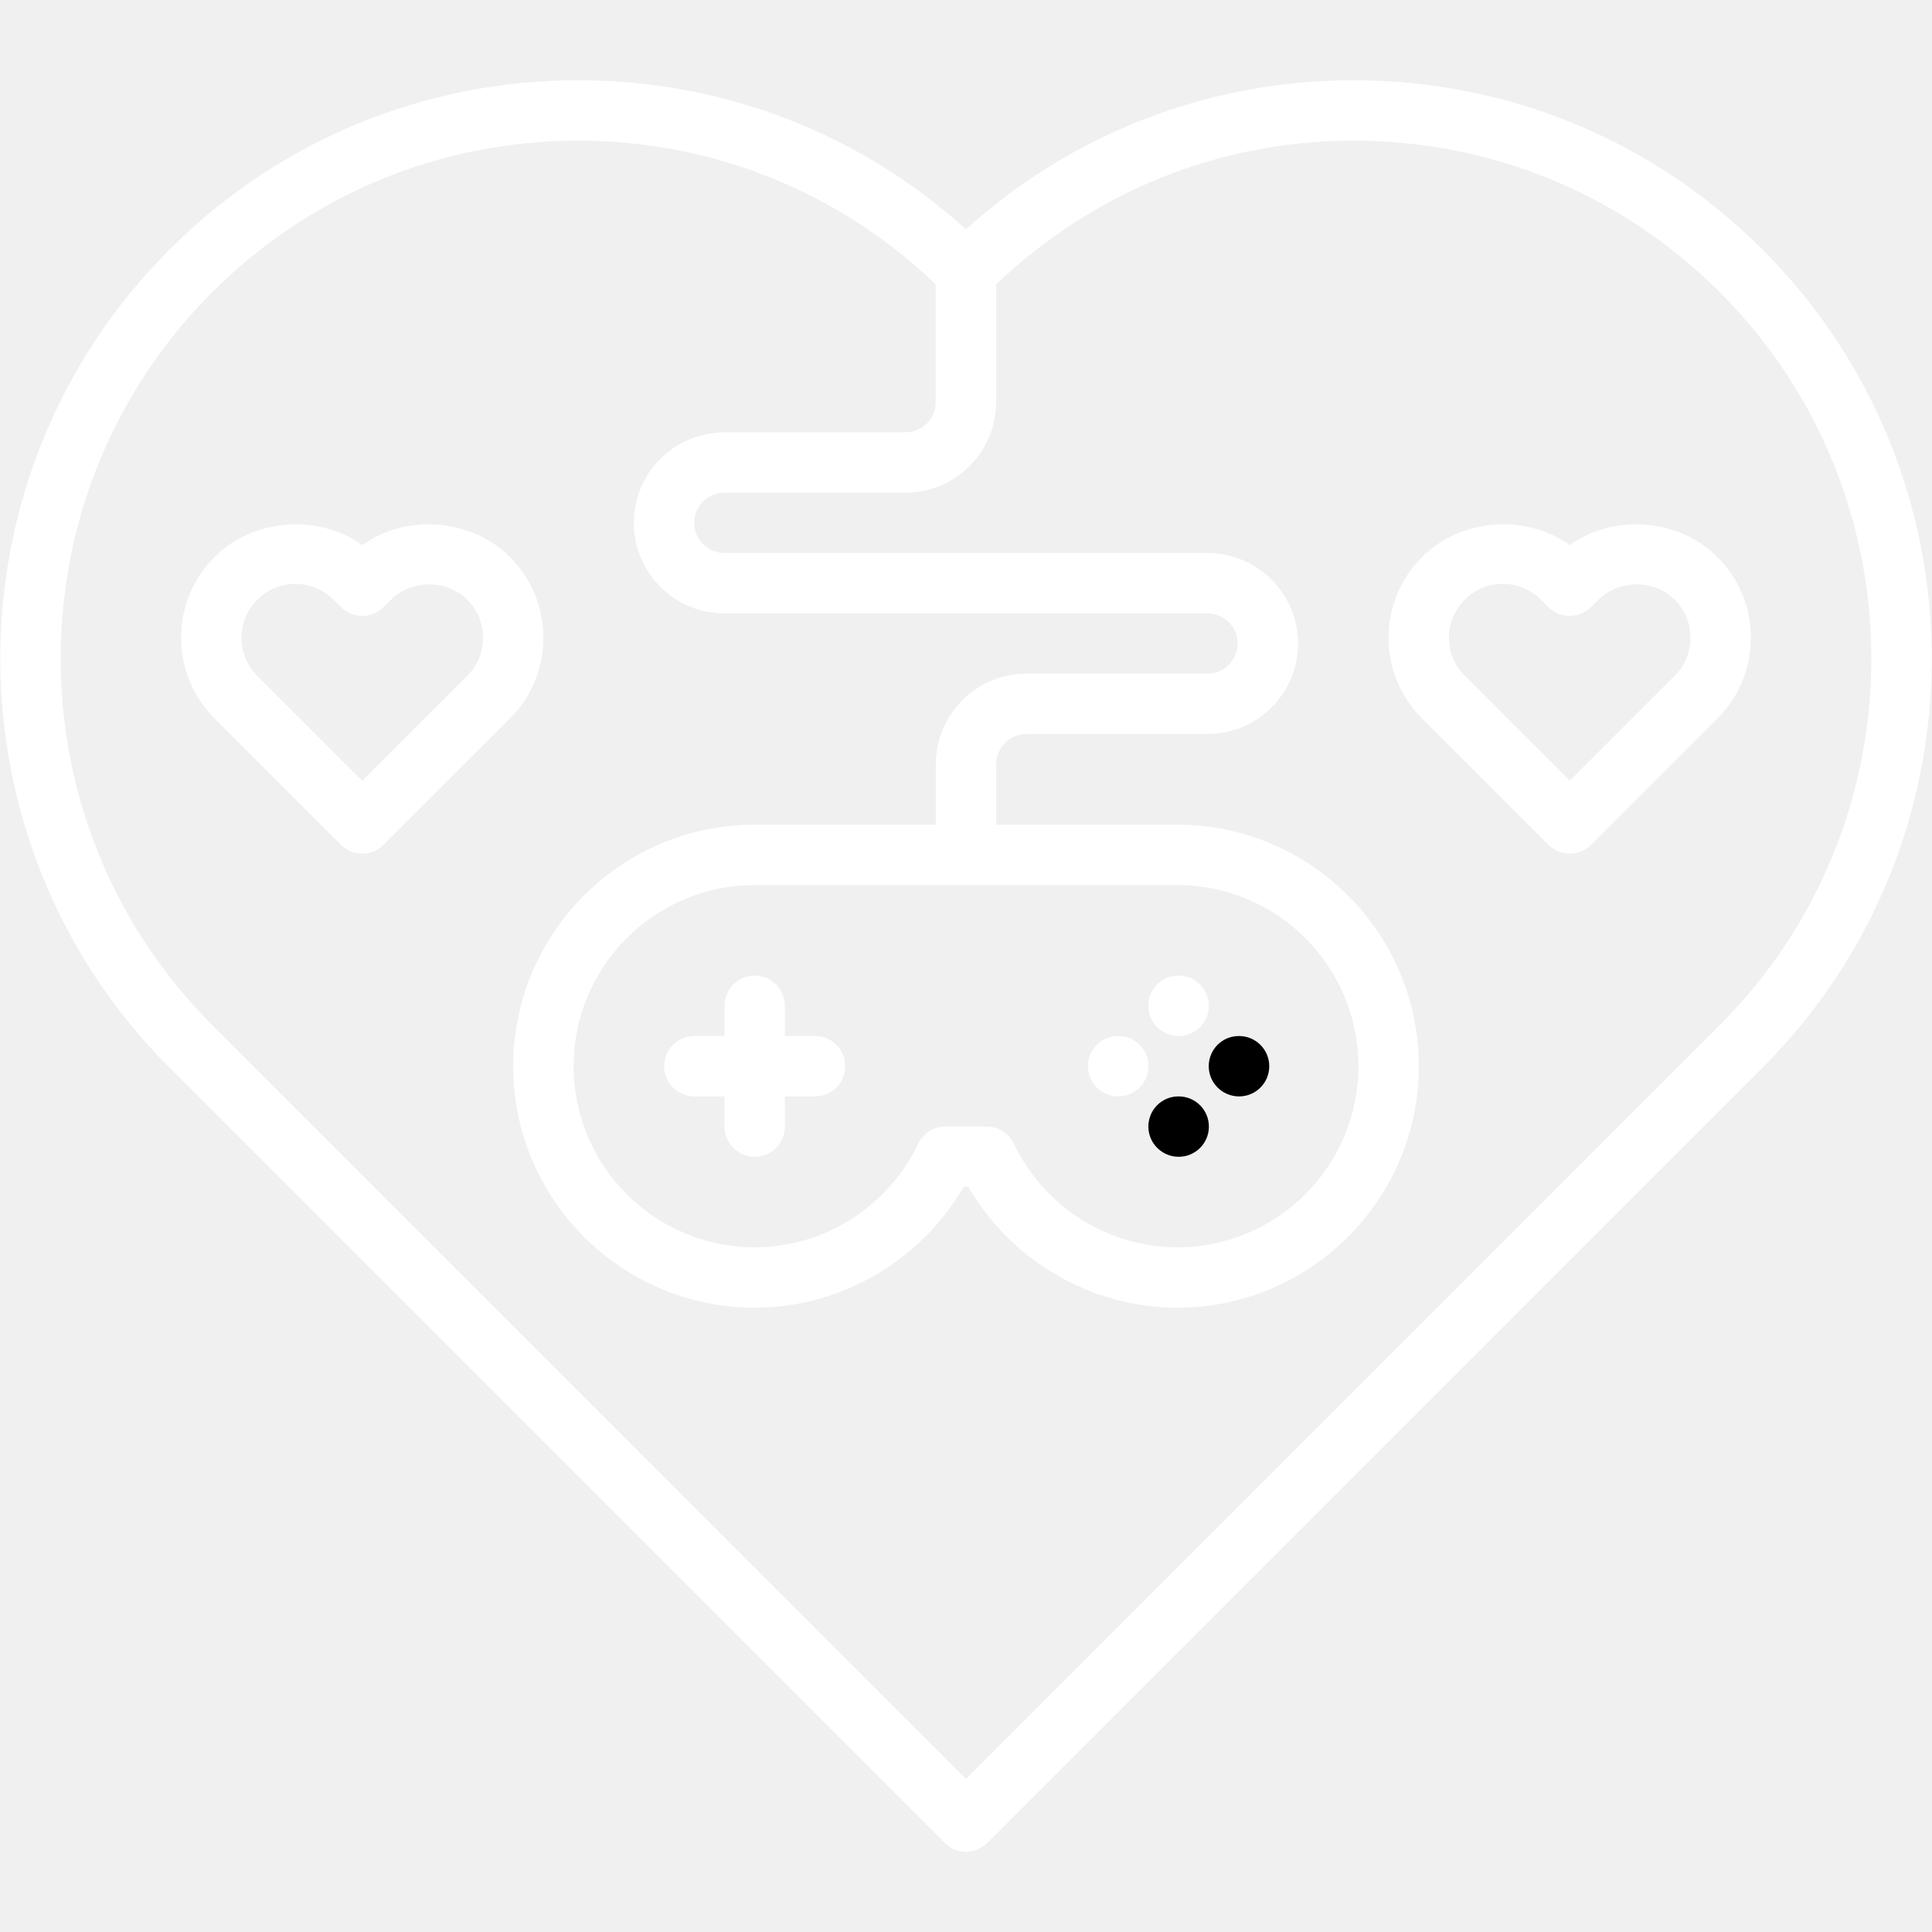
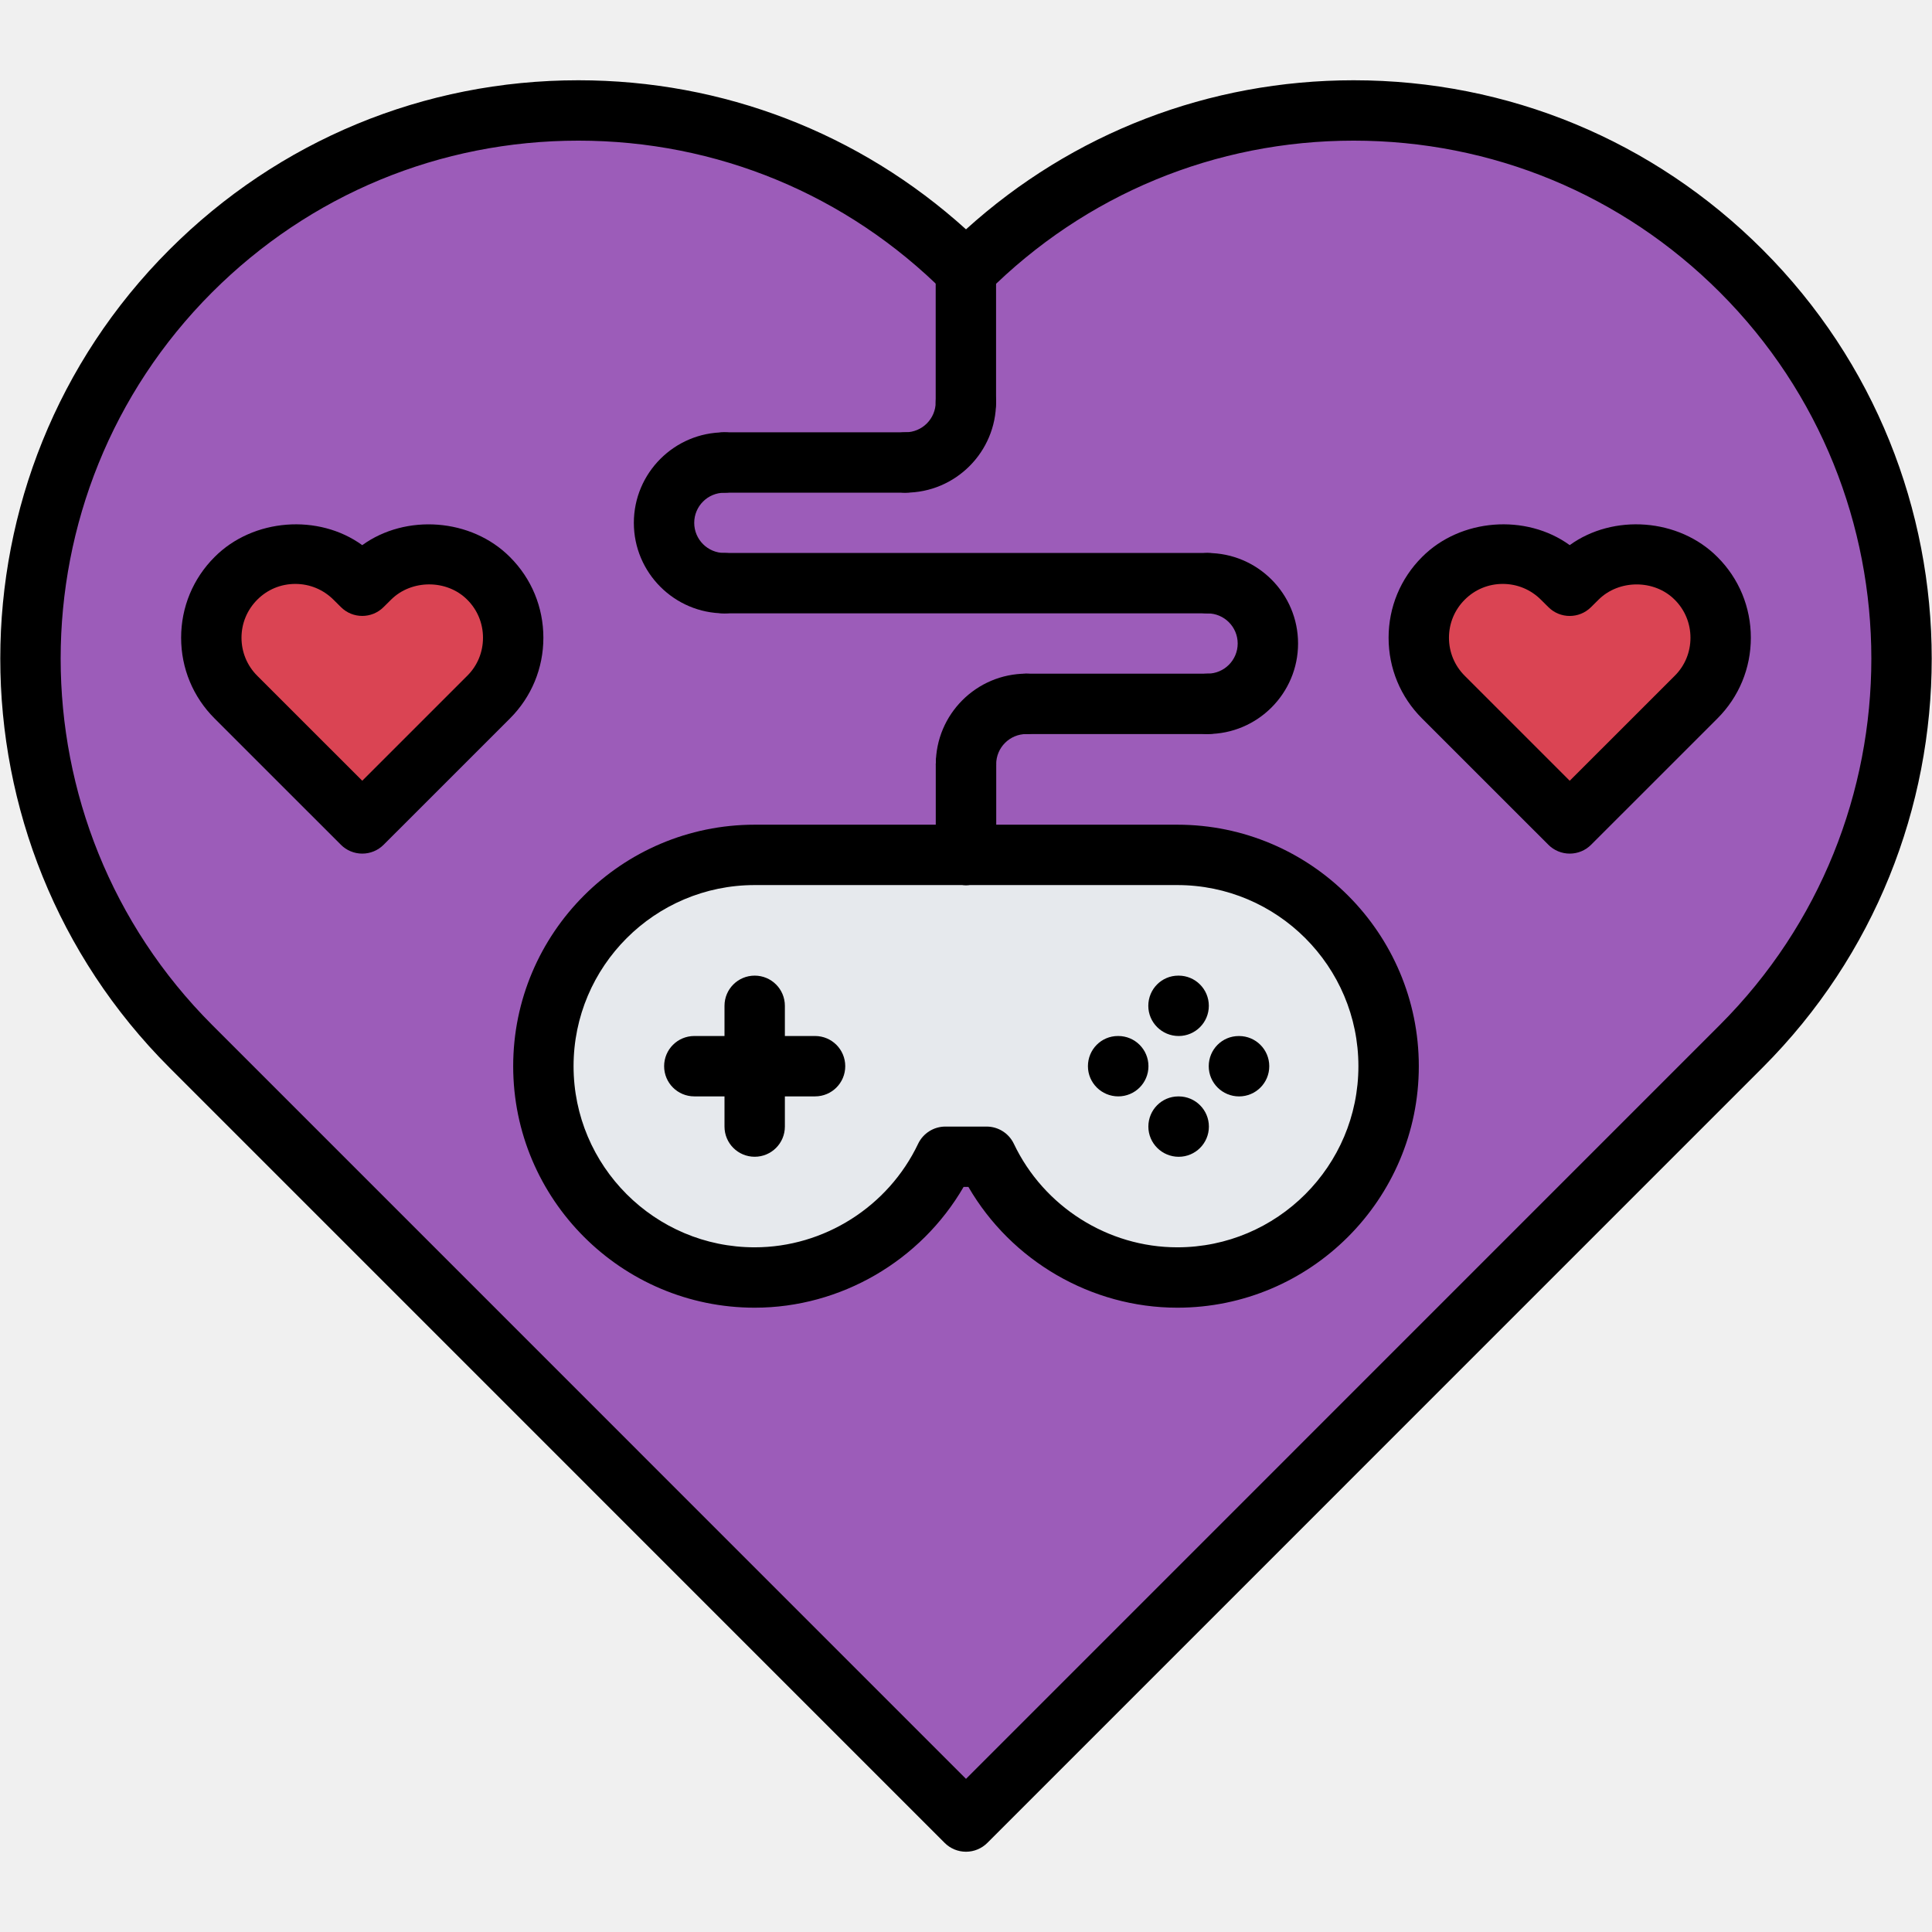
<svg xmlns="http://www.w3.org/2000/svg" id="icons" enable-background="new 0 0 64 64" height="512" viewBox="0 0 64 64" width="512">
-   <path fill="white" d="m44.841 2.659c-4.791 0-9.313 1.747-12.841 4.938-3.527-3.191-8.05-4.938-12.841-4.938-5.117 0-9.929 1.993-13.547 5.611-7.47 7.47-7.47 19.624 0 27.095l25.681 25.683c.188.188.441.293.707.293s.52-.105.707-.293l25.681-25.683c7.47-7.471 7.47-19.625 0-27.095-3.618-3.618-8.43-5.611-13.547-5.611zm12.133 31.292-24.974 24.976-24.974-24.976c-6.689-6.69-6.689-17.577 0-24.267 3.24-3.24 7.55-5.025 12.133-5.025 4.448 0 8.631 1.694 11.837 4.756v3.905c0 .552-.448 1-1 1h-6.001c-.007 0-.013.004-.02.004-1.645.011-2.979 1.35-2.979 2.996 0 1.653 1.345 2.998 2.998 2.998h16.002c.002 0 .003.001.005.001.551 0 .998.447.998.998s-.447.998-.998.998c-.002 0-.003.001-.005.001h-5.996c-1.654 0-3 1.346-3 3v2.003h-6c-4.411 0-8 3.589-8 8s3.589 8 8 8c2.85 0 5.5-1.551 6.92-4h.16c1.42 2.449 4.07 4 6.92 4 4.411 0 8-3.589 8-8s-3.589-8-8-8h-6v-2.003c0-.552.448-1 1-1h6.002c.004 0 .006-.002.01-.002 1.648-.005 2.988-1.346 2.988-2.997s-1.34-2.991-2.988-2.997c-.004 0-.006-.002-.01-.002h-16.007c-.551 0-.998-.447-.998-.998s.447-.998.998-.998c.003 0 .006-.002.01-.002h5.991c1.654 0 3-1.346 3-3v-3.897c3.207-3.067 7.393-4.764 11.845-4.764 4.583 0 8.893 1.785 12.133 5.025 6.689 6.69 6.689 17.577 0 24.267zm-24.979-4.632c.002 0 .003.001.005.001s.003-.001.005-.001h6.995c3.309 0 6 2.691 6 6s-2.691 6-6 6c-2.298 0-4.423-1.347-5.414-3.43-.166-.349-.518-.57-.903-.57h-1.365c-.386 0-.737.222-.903.57-.991 2.083-3.116 3.43-5.414 3.43-3.309 0-6-2.691-6-6s2.691-6 6-6z" />
-   <path fill="white" d="m24 33.319v1h-1c-.553 0-1 .447-1 1s.447 1 1 1h1v1c0 .553.447 1 1 1s1-.447 1-1v-1h1c.553 0 1-.447 1-1s-.447-1-1-1h-1v-1c0-.553-.447-1-1-1s-1 .448-1 1z" />
-   <path fill="white" d="m37.044 36.319c.552 0 1-.447 1-1s-.448-1-1-1h-.011c-.552 0-.994.447-.994 1s.452 1 1.005 1z" />
-   <path fill="white" d="m39.044 34.319c.552 0 1-.447 1-1s-.448-1-1-1h-.011c-.552 0-.994.447-.994 1s.452 1 1.005 1z" />
-   <path d="m39.046 36.32h-.011c-.552 0-.994.447-.994 1s.452 1 1.005 1c.552 0 1-.447 1-1s-.448-1-1-1z" />
-   <path d="m41.046 36.32c.552 0 1-.447 1-1s-.448-1-1-1h-.011c-.552 0-.994.447-.994 1s.452 1 1.005 1z" />
-   <path fill="white" d="m51.999 18.059c-1.445-1.049-3.617-.889-4.891.393-.715.713-1.109 1.663-1.109 2.675s.395 1.962 1.108 2.674l4.185 4.185c.188.188.442.293.707.293.266 0 .52-.105.707-.293l4.185-4.184c.715-.714 1.108-1.663 1.108-2.675s-.394-1.961-1.105-2.672c-1.282-1.29-3.452-1.44-4.895-.396zm3.484 4.321-3.484 3.483-3.479-3.479c-.336-.335-.521-.782-.521-1.259s.186-.924.524-1.262c.334-.336.78-.521 1.258-.521.479 0 .928.187 1.268.526l.246.244c.389.387 1.02.387 1.408 0l.248-.246c.676-.675 1.852-.68 2.527 0 .336.335.521.782.521 1.259s-.185.925-.516 1.255z" />
-   <path fill="white" d="m16.895 18.454c-1.28-1.289-3.452-1.439-4.895-.396-1.445-1.049-3.617-.889-4.891.393-.714.713-1.109 1.663-1.109 2.675s.395 1.962 1.108 2.674l4.185 4.185c.188.188.442.293.707.293.266 0 .52-.105.707-.293l4.185-4.184c.714-.714 1.108-1.663 1.108-2.675s-.394-1.961-1.105-2.672zm-1.411 3.926-3.484 3.483-3.479-3.479c-.335-.334-.521-.781-.521-1.258s.186-.924.524-1.262c.334-.336.78-.521 1.258-.521.479 0 .928.187 1.268.526l.246.244c.389.387 1.02.387 1.408 0l.248-.246c.676-.675 1.852-.68 2.527 0 .336.335.521.782.521 1.259s-.185.924-.516 1.254z" />
+   <path d="m57.68 8.979c-7.09-7.09-18.59-7.09-25.68 0-7.09-7.09-18.59-7.09-25.68 0-7.09 7.091-7.09 18.591 0 25.681l25.68 25.679 25.68-25.68c7.09-7.09 7.09-18.59 0-25.68z" fill="#9c5cb9" />
+   <path d="m16.18 19.159c1.09 1.08 1.09 2.85 0 3.93l-.239.25-3.941 3.94-3.94-3.94-.25-.25c-1.079-1.08-1.079-2.85 0-3.93 1.091-1.09 2.86-1.09 3.94 0l.25.24.25-.24c1.08-1.09 2.85-1.09 3.93 0z" fill="#da4453" />
+   <path d="m56.18 19.159c1.09 1.08 1.09 2.85 0 3.93l-.239.25-3.941 3.94-3.94-3.94-.25-.25c-1.079-1.08-1.079-2.85 0-3.93 1.08-1.09 2.851-1.09 3.94 0l.25.24.24-.24c1.09-1.09 2.86-1.09 3.94 0z" fill="#da4453" />
+   <path d="m39 28.319c3.87 0 7 3.13 7 7 0 3.869-3.13 7-7 7-2.79 0-5.19-1.641-6.32-4h-1.36c-1.13 2.359-3.53 4-6.32 4-3.87 0-7-3.131-7-7 0-3.87 3.13-7 7-7h7z" fill="#e6e9ed" />
+   <path d="m32 61.341c-.266 0-.52-.105-.707-.293l-25.681-25.683c-7.47-7.471-7.47-19.625 0-27.095 3.618-3.618 8.43-5.611 13.547-5.611 4.791 0 9.313 1.747 12.841 4.938 3.527-3.191 8.05-4.938 12.841-4.938 5.117 0 9.929 1.993 13.547 5.611 7.47 7.47 7.47 19.624 0 27.095l-25.681 25.683c-.187.187-.441.293-.707.293zm-12.841-56.682c-4.583 0-8.893 1.785-12.133 5.025-6.689 6.689-6.689 17.576 0 24.267l24.974 24.976 24.974-24.976c6.689-6.69 6.689-17.577 0-24.267-3.24-3.24-7.55-5.025-12.133-5.025s-8.893 1.785-12.134 5.025c-.391.391-1.023.391-1.414 0-3.241-3.24-7.551-5.025-12.134-5.025z" />
+   <path d="m39 43.319c-2.85 0-5.5-1.551-6.92-4h-.16c-1.42 2.449-4.07 4-6.92 4-4.411 0-8-3.589-8-8s3.589-8 8-8h14c4.411 0 8 3.589 8 8s-3.589 8-8 8zm-7.683-6h1.365c.386 0 .737.222.903.57.991 2.083 3.116 3.43 5.414 3.43 3.309 0 6-2.691 6-6s-2.691-6-6-6h-13.999c-3.309 0-6 2.691-6 6s2.691 6 6 6c2.298 0 4.423-1.347 5.414-3.43.166-.348.518-.57.903-.57z" />
+   <path d="m25 38.319c-.553 0-1-.447-1-1v-4c0-.553.447-1 1-1s1 .447 1 1v4c0 .553-.447 1-1 1z" />
+   <path d="m27 36.319h-4c-.553 0-1-.447-1-1s.447-1 1-1h4c.553 0 1 .447 1 1s-.447 1-1 1z" />
+   <path d="m37.044 36.319c-.553 0-1.005-.447-1.005-1s.442-1 .994-1h.011c.552 0 1 .447 1 1s-.448 1-1 1z" />
+   <path d="m39.044 34.319c-.553 0-1.005-.447-1.005-1s.442-1 .994-1h.011c.552 0 1 .447 1 1s-.448 1-1 1z" />
+   <path d="m39.046 38.32c-.553 0-1.005-.447-1.005-1s.442-1 .994-1h.011c.552 0 1 .447 1 1s-.448 1-1 1z" />
+   <path d="m41.046 36.32c-.553 0-1.005-.447-1.005-1s.442-1 .994-1h.011c.552 0 1 .447 1 1s-.448 1-1 1z" />
+   <path d="m32 29.32c-.553 0-1-.447-1-1v-3.004c0-.553.447-1 1-1s1 .447 1 1v3.004c0 .553-.447 1-1 1z" />
+   <path d="m32 26.316c-.553 0-1-.447-1-1 0-1.654 1.346-3 3-3 .553 0 1 .447 1 1s-.447 1-1 1c-.552 0-1 .448-1 1 0 .553-.447 1-1 1z" />
+   <path d="m40.002 24.315c-.553 0-1-.447-1-1s.447-1 1-1c.551 0 .998-.447.998-.998s-.447-.998-.998-.998c-.553 0-1-.447-1-1s.447-1 1-1c1.653 0 2.998 1.345 2.998 2.998s-1.345 2.998-2.998 2.998z" />
+   <path d="m23.995 20.318c-1.653 0-2.998-1.345-2.998-2.998s1.345-2.998 2.998-2.998c.553 0 1 .447 1 1s-.447 1-1 1c-.551 0-.998.447-.998.998s.447.998.998.998c.553 0 1 .447 1 1s-.447 1-1 1z" />
+   <path d="m40.002 20.318h-16.007c-.553 0-1-.447-1-1s.447-1 1-1h16.007c.553 0 1 .447 1 1s-.447 1-1 1z" />
+   <path d="m29.996 16.32h-6.001c-.553 0-1-.447-1-1s.447-1 1-1h6.001c.553 0 1 .447 1 1s-.447 1-1 1z" />
+   <path d="m40.002 24.316h-6.002c-.553 0-1-.447-1-1s.447-1 1-1h6.002c.553 0 1 .447 1 1s-.447 1-1 1z" />
+   <path d="m32 29.32c-.553 0-1-.447-1-1v-3.004c0-.553.447-1 1-1s1 .447 1 1v3.004c0 .553-.447 1-1 1z" />
+   <path d="m29.996 16.32c-.553 0-1-.447-1-1s.447-1 1-1c.552 0 1-.448 1-1 0-.553.447-1 1-1s1 .447 1 1c0 1.655-1.346 3-3 3z" />
+   <path d="m31.996 14.32c-.553 0-1-.447-1-1v-4.342c0-.553.447-1 1-1s1 .447 1 1v4.343c0 .552-.447.999-1 .999z" />
+   <path d="m51.999 28.277c-.265 0-.52-.105-.707-.293l-4.185-4.184c-.714-.712-1.108-1.662-1.108-2.674s.395-1.962 1.109-2.675c1.273-1.281 3.445-1.441 4.891-.393 1.443-1.044 3.613-.894 4.895.396.712.711 1.105 1.66 1.105 2.672s-.394 1.961-1.108 2.675l-4.185 4.184c-.187.187-.441.292-.707.292zm-2.218-8.934c-.478 0-.924.186-1.258.521-.339.338-.524.785-.524 1.262s.186.924.521 1.259l3.479 3.479 3.484-3.483c.331-.33.516-.777.516-1.254s-.185-.924-.521-1.259c-.676-.68-1.852-.675-2.527 0l-.248.246c-.389.387-1.02.387-1.408 0l-.246-.244c-.34-.341-.789-.527-1.268-.527z" />
+   <path d="m12 28.277c-.265 0-.52-.105-.707-.293l-4.185-4.184c-.713-.712-1.108-1.662-1.108-2.674s.395-1.962 1.109-2.675c1.274-1.281 3.446-1.441 4.891-.392 1.442-1.044 3.614-.894 4.895.396.711.71 1.105 1.659 1.105 2.671s-.394 1.961-1.108 2.675l-4.185 4.184c-.187.187-.441.292-.707.292zm-2.218-8.934c-.478 0-.924.186-1.258.521-.338.338-.524.785-.524 1.262s.186.924.521 1.259l3.479 3.478 3.484-3.483c.331-.33.516-.777.516-1.254s-.185-.924-.521-1.259c-.676-.68-1.852-.675-2.527 0l-.248.246c-.389.387-1.02.387-1.408 0l-.246-.244c-.34-.34-.789-.526-1.268-.526z" />
</svg>
